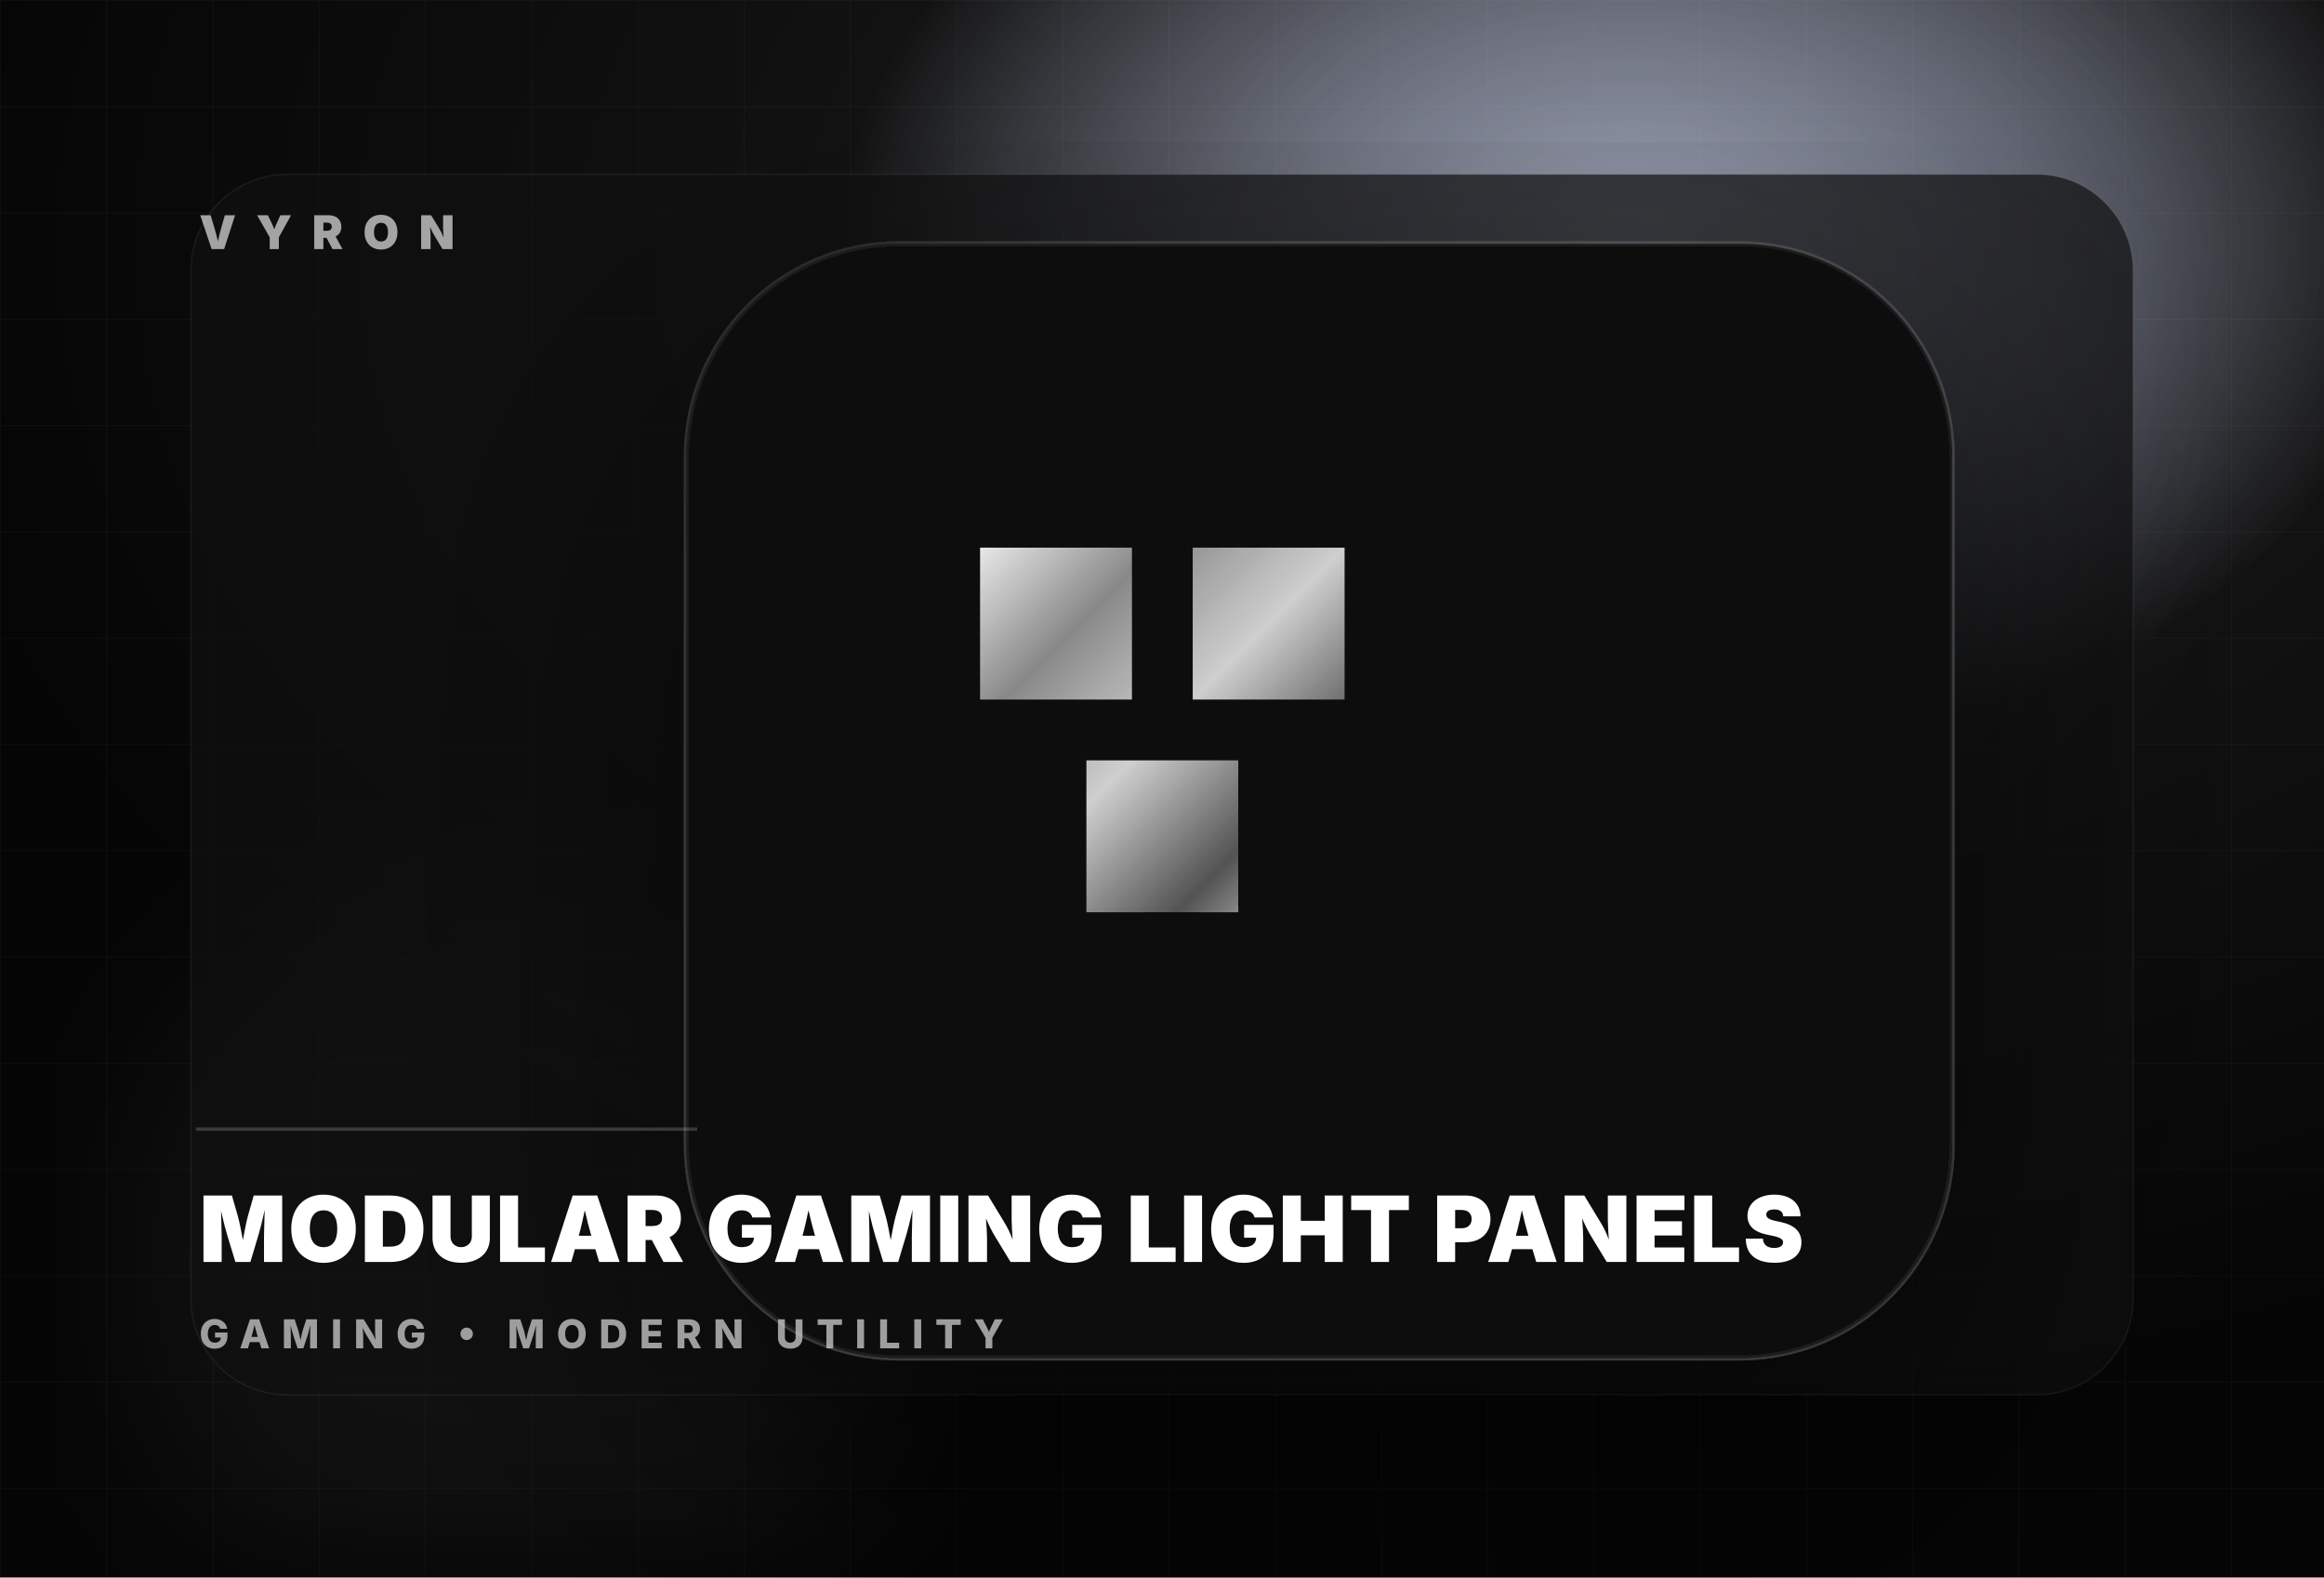
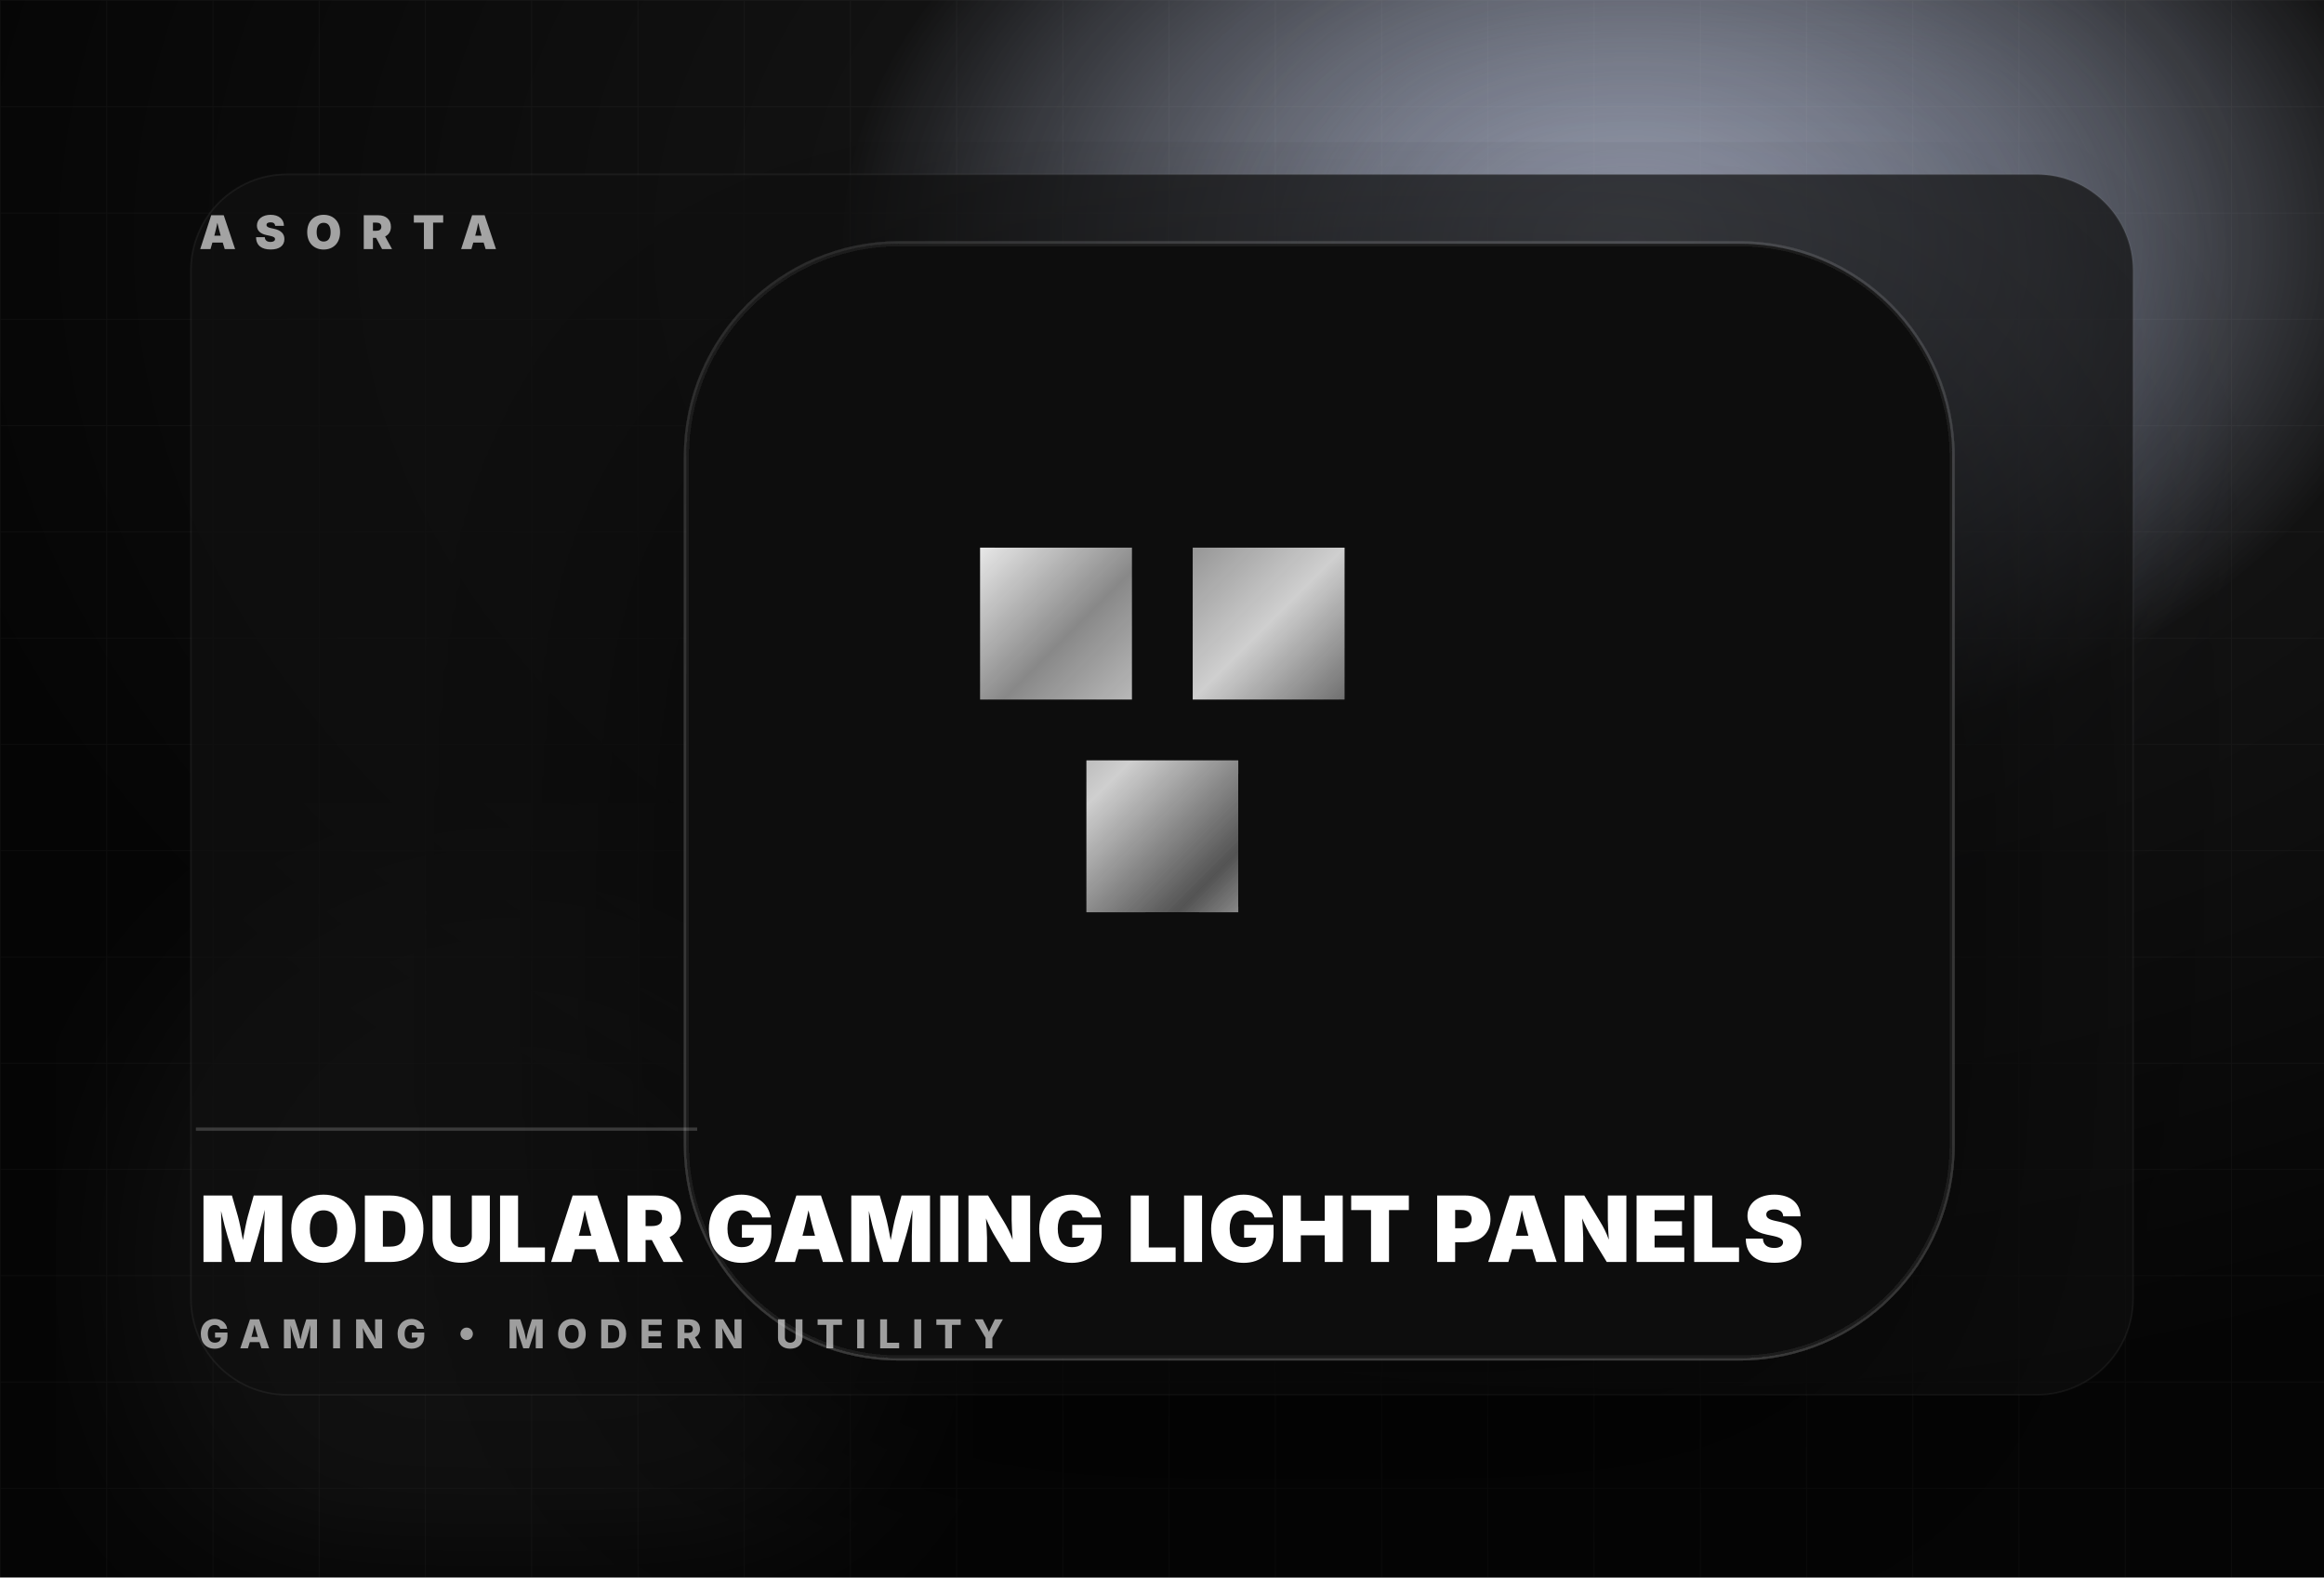
<svg xmlns="http://www.w3.org/2000/svg" width="1400" height="950" viewBox="0 0 1400 950">
  <defs>
    <radialGradient id="g1" cx="70%" cy="15%" r="75%">
      <stop offset="0" stop-color="#626B86" stop-opacity="0.55" />
      <stop offset="0.45" stop-color="#121212" />
      <stop offset="1" stop-color="#050505" />
    </radialGradient>
    <linearGradient id="metal" x1="0" y1="0" x2="1" y2="1">
      <stop offset="0" stop-color="#f2f2f2" />
      <stop offset="0.24" stop-color="#8e8e8e" />
      <stop offset="0.5" stop-color="#d8d8d8" />
      <stop offset="0.77" stop-color="#565656" />
      <stop offset="1" stop-color="#ededed" />
    </linearGradient>
    <filter id="shadow" x="-40%" y="-40%" width="180%" height="180%">
      <feDropShadow dx="0" dy="28" stdDeviation="35" flood-color="#000" flood-opacity="0.55" />
    </filter>
    <filter id="soft">
      <feGaussianBlur stdDeviation="50" />
    </filter>
    <pattern id="grid" width="64" height="64" patternUnits="userSpaceOnUse">
      <path d="M64 0H0V64" fill="none" stroke="#fff" stroke-opacity=".035" stroke-width="1" />
    </pattern>
  </defs>
  <rect width="1400" height="950" fill="url(#g1)" />
  <rect width="1400" height="950" fill="url(#grid)" />
  <circle cx="1030" cy="210" r="260" fill="#626B86" opacity=".16" filter="url(#soft)" />
  <circle cx="310" cy="760" r="230" fill="#D6D6D6" opacity=".055" filter="url(#soft)" />
  <rect x="115" y="105" width="1170" height="735" rx="58" fill="#101010" opacity=".7" stroke="#fff" stroke-opacity=".08" />
  <g transform="translate(505 220) scale(3.05)" filter="url(#shadow)">
    <rect x="-30" y="-24" width="250" height="220" rx="42" fill="#0b0b0b" stroke="#fff" stroke-opacity=".08" />
    <path d="M28 36 H58 V66 H28 Z M70 36 H100 V66 H70 Z M49 78 H79 V108 H49 Z" fill="url(#metal)" opacity=".95" />
  </g>
-   <text x="120" y="150" fill="#fff" opacity=".62" font-family="Inter,Arial,sans-serif" font-size="28" font-weight="900" letter-spacing="12">VYRON</text>
+   <text x="120" y="150" fill="#fff" opacity=".62" font-family="Inter,Arial,sans-serif" font-size="28" font-weight="900" letter-spacing="12">ASORTA</text>
  <text x="120" y="760" fill="#fff" font-family="Inter,Arial,sans-serif" font-size="55" font-weight="900" letter-spacing="1">MODULAR GAMING LIGHT PANELS</text>
  <text x="120" y="812" fill="#D6D6D6" opacity=".72" font-family="Inter,Arial,sans-serif" font-size="24" font-weight="800" letter-spacing="7">GAMING • MODERN UTILITY</text>
  <path d="M118 680 H420" stroke="#fff" stroke-opacity=".18" stroke-width="2" />
</svg>
